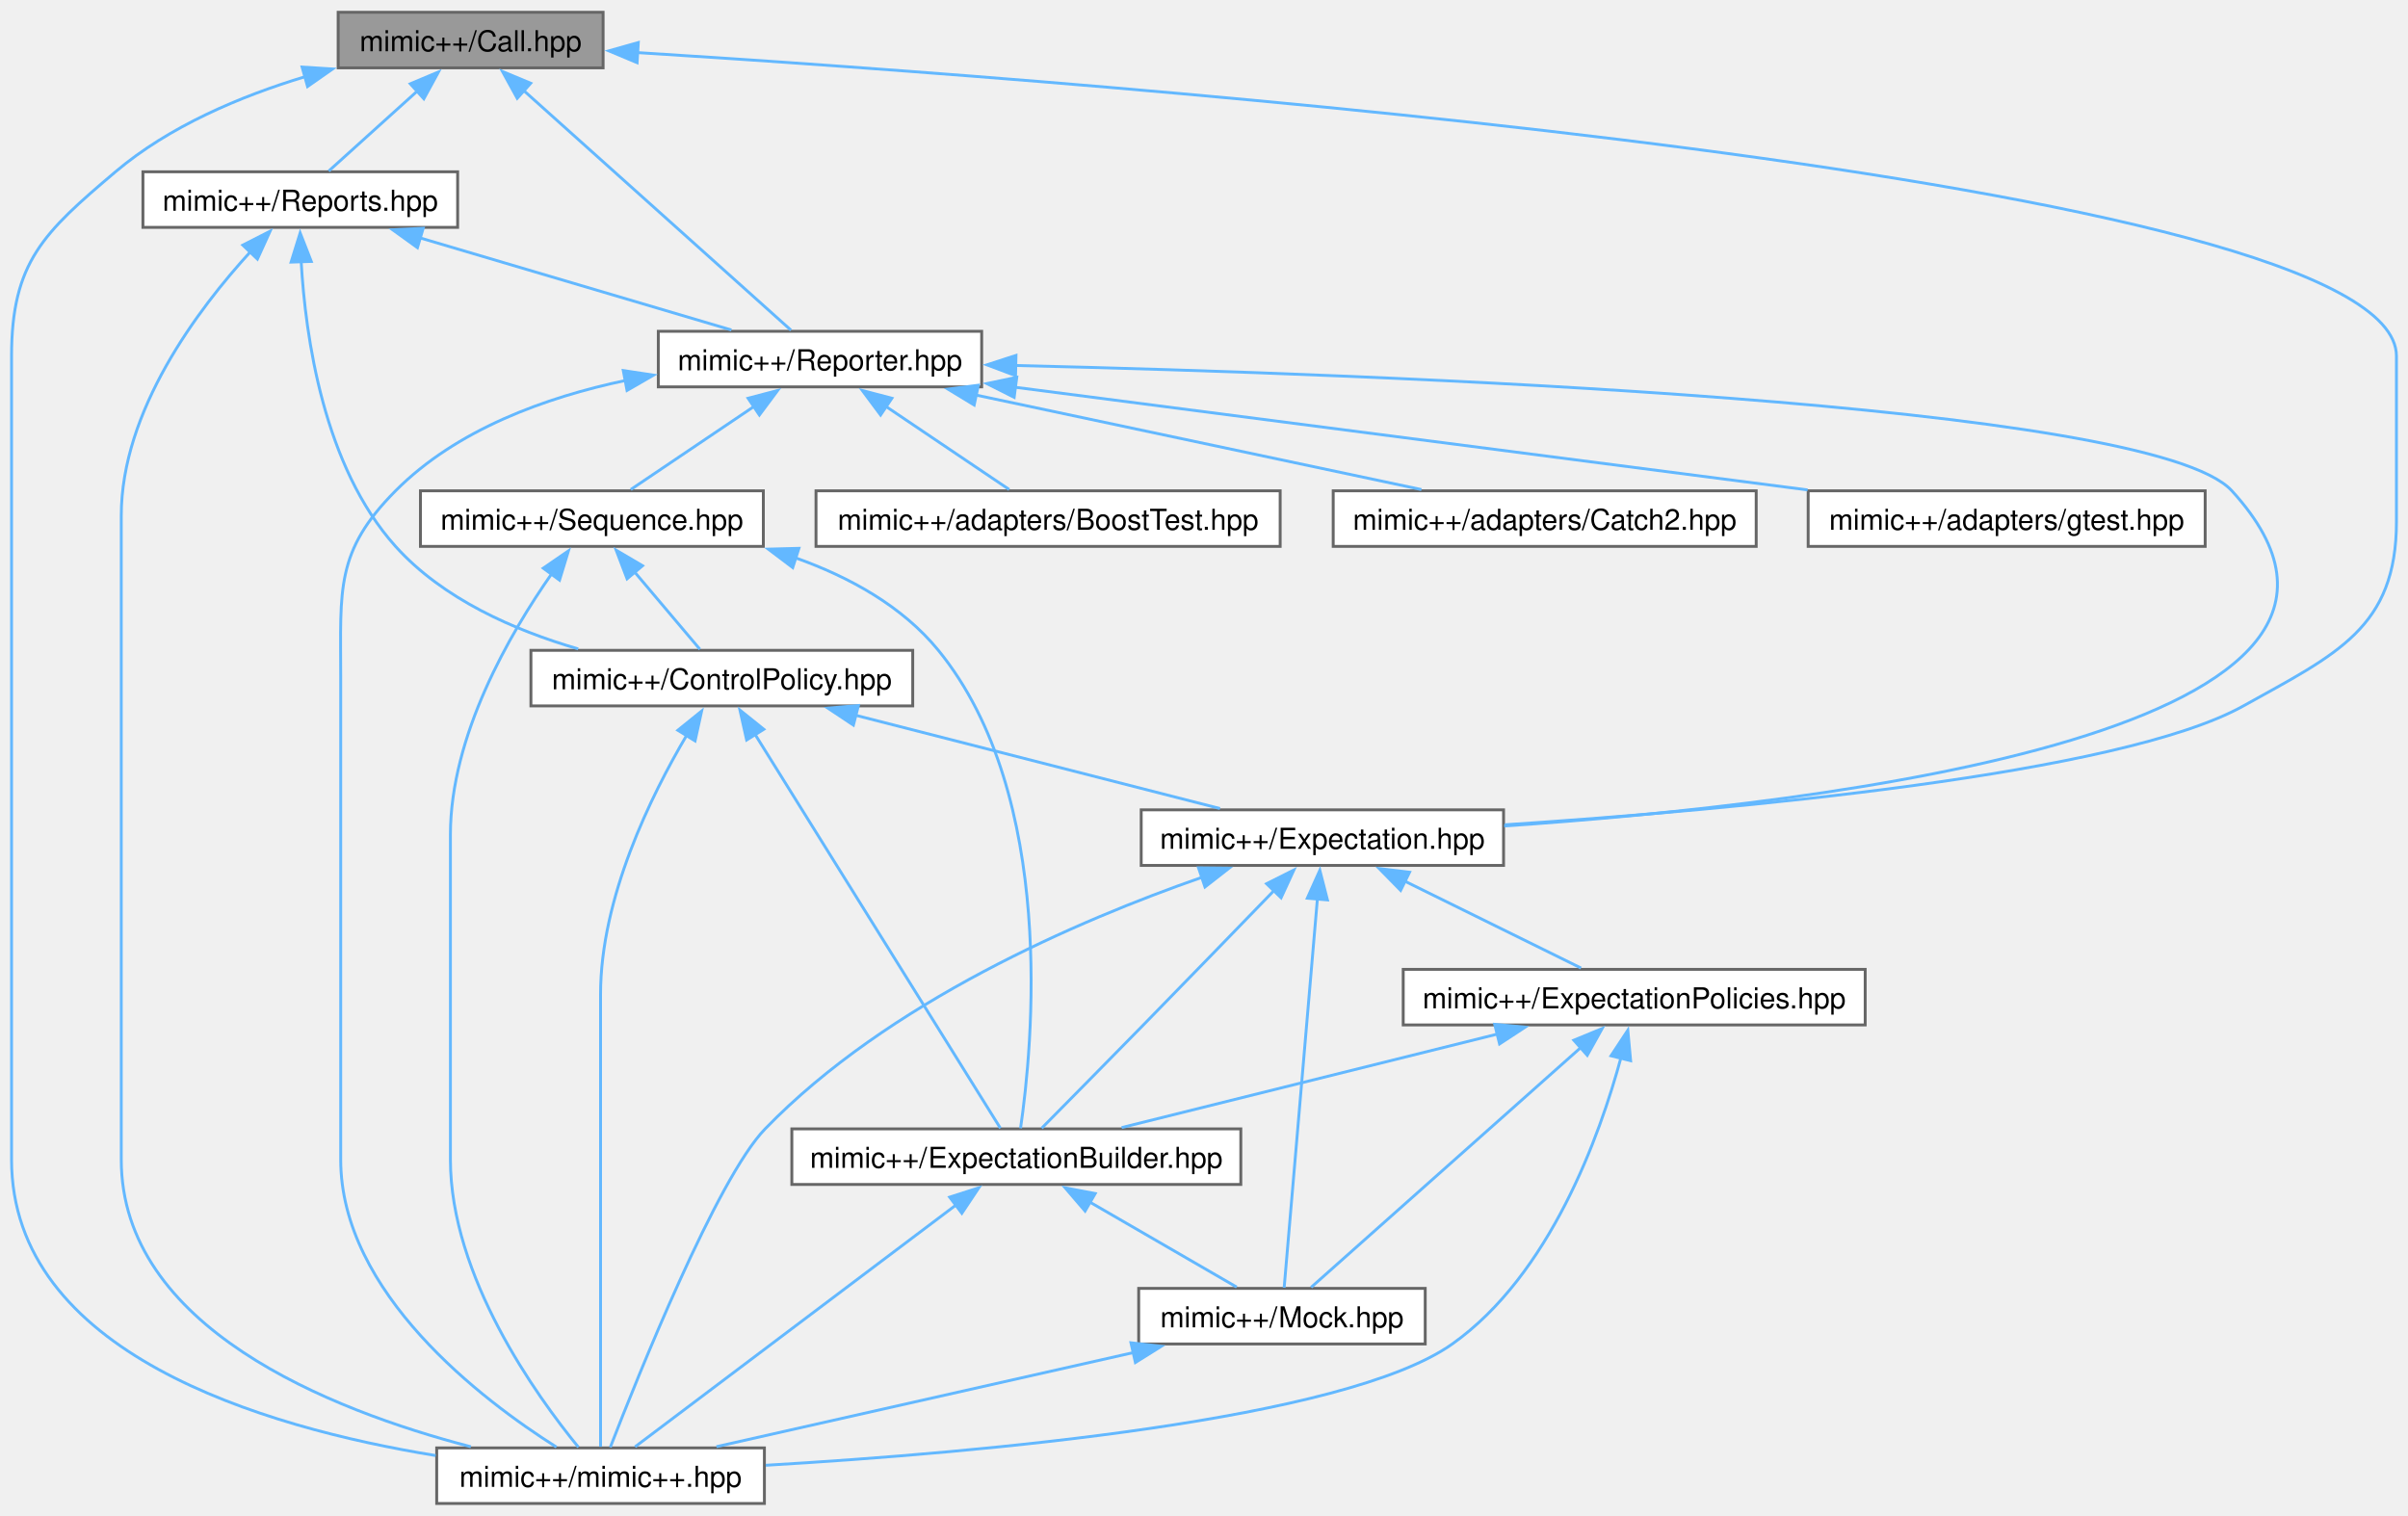
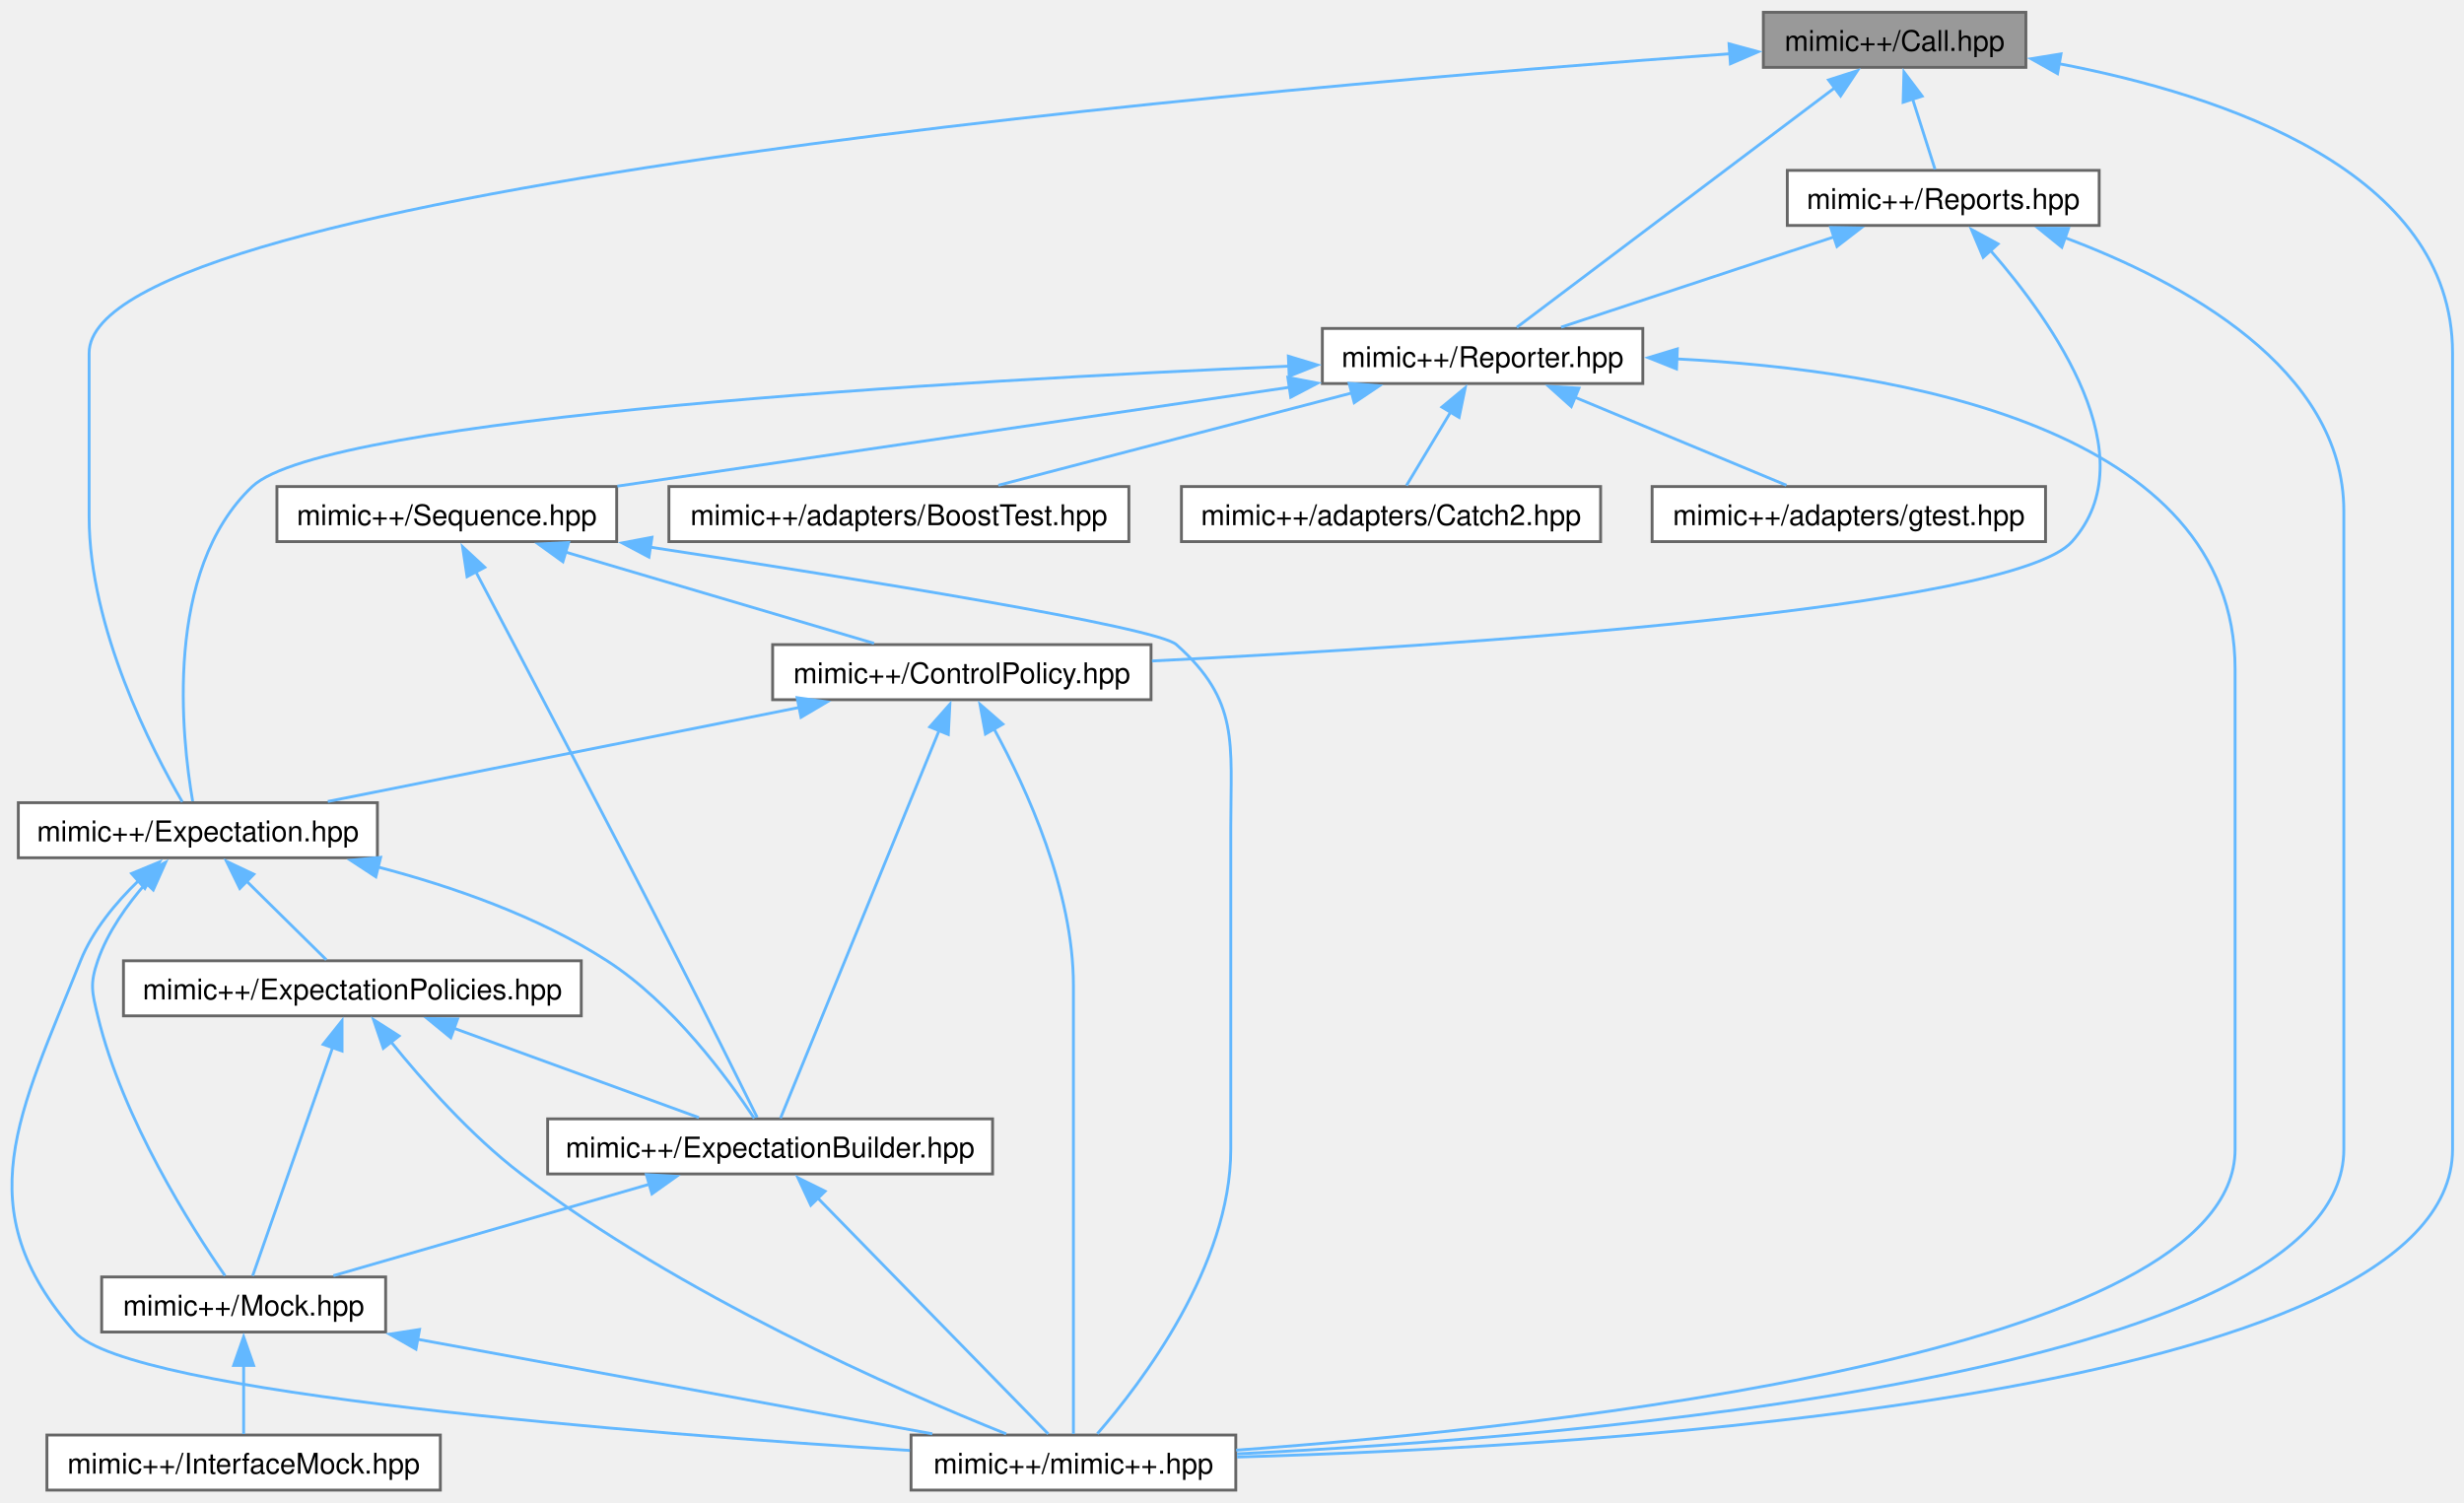
- <svg xmlns="http://www.w3.org/2000/svg" xmlns:xlink="http://www.w3.org/1999/xlink" width="834pt" height="525pt" viewBox="0.00 0.00 834.00 524.50">
+ <svg xmlns="http://www.w3.org/2000/svg" xmlns:xlink="http://www.w3.org/1999/xlink" width="861pt" height="525pt" viewBox="0.00 0.00 861.15 524.50">
  <g id="graph0" class="graph" transform="scale(1 1) rotate(0) translate(4 520.5)">
    <g id="Node000001" class="node">
      <g id="a_Node000001">
        <a xlink:title=" ">
-           <polygon fill="#999999" stroke="#666666" points="204.88,-516.5 113.12,-516.5 113.12,-497.25 204.88,-497.25 204.88,-516.5" />
-           <text text-anchor="middle" x="159" y="-503" font-family="Helvetica,sans-Serif" font-size="10.00">mimic++/Call.hpp</text>
+           <polygon fill="#999999" stroke="#666666" points="704.03,-516.5 612.28,-516.5 612.28,-497.25 704.03,-497.25 704.03,-516.5" />
+           <text text-anchor="middle" x="658.15" y="-503" font-family="Helvetica,sans-Serif" font-size="10.00">mimic++/Call.hpp</text>
        </a>
      </g>
    </g>
    <g id="Node000002" class="node">
      <g id="a_Node000002">
        <a xlink:href="../../d5/d8a/_expectation_8hpp.html" target="_top" xlink:title=" ">
-           <polygon fill="white" stroke="#666666" points="516.75,-240.25 391.25,-240.25 391.25,-221 516.75,-221 516.75,-240.25" />
-           <text text-anchor="middle" x="454" y="-226.75" font-family="Helvetica,sans-Serif" font-size="10.00">mimic++/Expectation.hpp</text>
+           <polygon fill="white" stroke="#666666" points="127.9,-240.25 2.4,-240.25 2.4,-221 127.9,-221 127.9,-240.25" />
+           <text text-anchor="middle" x="65.15" y="-226.75" font-family="Helvetica,sans-Serif" font-size="10.00">mimic++/Expectation.hpp</text>
        </a>
      </g>
    </g>
    <g id="edge1_Node000001_Node000002" class="edge">
      <g id="a_edge1_Node000001_Node000002">
        <a xlink:title=" ">
-           <path fill="none" stroke="#63b8ff" d="M216.52,-502.55C378.38,-492.43 826,-458.89 826,-397.38 826,-397.38 826,-397.38 826,-340.12 826,-303.24 805.22,-294.21 773,-276.25 730.32,-252.46 597.27,-240.35 517.11,-235.07" />
-           <polygon fill="#63b8ff" stroke="#63b8ff" points="216.65,-499.04 206.88,-503.14 217.08,-506.02 216.65,-499.04" />
-         </a>
-       </g>
-     </g>
-     <g id="Node000005" class="node">
-       <g id="a_Node000005">
+           <path fill="none" stroke="#63b8ff" d="M600.84,-502.02C445.35,-490.82 27.15,-455.29 27.15,-397.38 27.15,-397.38 27.15,-397.38 27.15,-340.12 27.15,-301.21 49.2,-258.62 59.71,-240.54" />
+           <polygon fill="#63b8ff" stroke="#63b8ff" points="600.28,-505.49 610.5,-502.71 600.77,-498.51 600.28,-505.49" />
+         </a>
+       </g>
+     </g>
+     <g id="Node000006" class="node">
+       <g id="a_Node000006">
        <a xlink:href="../../d0/db9/mimic_09_09_8hpp.html" target="_top" xlink:title=" ">
-           <polygon fill="white" stroke="#666666" points="260.75,-19.25 147.25,-19.25 147.25,0 260.75,0 260.75,-19.25" />
-           <text text-anchor="middle" x="204" y="-5.75" font-family="Helvetica,sans-Serif" font-size="10.00">mimic++/mimic++.hpp</text>
-         </a>
-       </g>
-     </g>
-     <g id="edge29_Node000001_Node000005" class="edge">
-       <g id="a_edge29_Node000001_Node000005">
-         <a xlink:title=" ">
-           <path fill="none" stroke="#63b8ff" d="M101.58,-494.16C79.24,-487.4 54.61,-477.01 36,-461.25 11.13,-440.19 0,-429.96 0,-397.38 0,-397.38 0,-397.38 0,-119.12 0,-52.23 86.55,-26.45 146.9,-16.6" />
-           <polygon fill="#63b8ff" stroke="#63b8ff" points="100.63,-497.52 111.2,-496.86 102.52,-490.79 100.63,-497.52" />
-         </a>
-       </g>
-     </g>
-     <g id="Node000007" class="node">
-       <g id="a_Node000007">
+           <polygon fill="white" stroke="#666666" points="427.9,-19.25 314.4,-19.25 314.4,0 427.9,0 427.9,-19.25" />
+           <text text-anchor="middle" x="371.15" y="-5.75" font-family="Helvetica,sans-Serif" font-size="10.00">mimic++/mimic++.hpp</text>
+         </a>
+       </g>
+     </g>
+     <g id="edge30_Node000001_Node000006" class="edge">
+       <g id="a_edge30_Node000001_Node000006">
+         <a xlink:title=" ">
+           <path fill="none" stroke="#63b8ff" d="M715.54,-498.54C773.06,-487.59 853.15,-460.94 853.15,-397.38 853.15,-397.38 853.15,-397.38 853.15,-119.12 853.15,-32.92 556.01,-15.2 428.34,-11.56" />
+           <polygon fill="#63b8ff" stroke="#63b8ff" points="715.09,-495.06 705.85,-500.26 716.31,-501.96 715.09,-495.06" />
+         </a>
+       </g>
+     </g>
+     <g id="Node000008" class="node">
+       <g id="a_Node000008">
        <a xlink:href="../../da/dd9/_reporter_8hpp.html" target="_top" xlink:title=" ">
-           <polygon fill="white" stroke="#666666" points="336,-406 224,-406 224,-386.75 336,-386.75 336,-406" />
-           <text text-anchor="middle" x="280" y="-392.5" font-family="Helvetica,sans-Serif" font-size="10.00">mimic++/Reporter.hpp</text>
-         </a>
-       </g>
-     </g>
-     <g id="edge12_Node000001_Node000007" class="edge">
-       <g id="a_edge12_Node000001_Node000007">
-         <a xlink:title=" ">
-           <path fill="none" stroke="#63b8ff" d="M177.44,-489.34C203.35,-466.11 249.64,-424.6 269.96,-406.38" />
-           <polygon fill="#63b8ff" stroke="#63b8ff" points="175.14,-486.7 170.03,-495.99 179.81,-491.92 175.14,-486.7" />
-         </a>
-       </g>
-     </g>
-     <g id="Node000013" class="node">
-       <g id="a_Node000013">
+           <polygon fill="white" stroke="#666666" points="570.15,-406 458.15,-406 458.15,-386.75 570.15,-386.75 570.15,-406" />
+           <text text-anchor="middle" x="514.15" y="-392.5" font-family="Helvetica,sans-Serif" font-size="10.00">mimic++/Reporter.hpp</text>
+         </a>
+       </g>
+     </g>
+     <g id="edge13_Node000001_Node000008" class="edge">
+       <g id="a_edge13_Node000001_Node000008">
+         <a xlink:title=" ">
+           <path fill="none" stroke="#63b8ff" d="M637.41,-490.25C606.83,-467.2 550.61,-424.84 526.1,-406.38" />
+           <polygon fill="#63b8ff" stroke="#63b8ff" points="635.07,-492.86 645.16,-496.09 639.28,-487.27 635.07,-492.86" />
+         </a>
+       </g>
+     </g>
+     <g id="Node000014" class="node">
+       <g id="a_Node000014">
        <a xlink:href="../../d0/d3b/_reports_8hpp.html" target="_top" xlink:title=" ">
-           <polygon fill="white" stroke="#666666" points="154.5,-461.25 45.5,-461.25 45.5,-442 154.5,-442 154.5,-461.25" />
-           <text text-anchor="middle" x="100" y="-447.75" font-family="Helvetica,sans-Serif" font-size="10.00">mimic++/Reports.hpp</text>
-         </a>
-       </g>
-     </g>
-     <g id="edge25_Node000001_Node000013" class="edge">
-       <g id="a_edge25_Node000001_Node000013">
-         <a xlink:title=" ">
-           <path fill="none" stroke="#63b8ff" d="M140.73,-489.39C130.54,-480.19 118.26,-469.1 109.86,-461.52" />
-           <polygon fill="#63b8ff" stroke="#63b8ff" points="138.1,-491.73 147.87,-495.83 142.79,-486.53 138.1,-491.73" />
+           <polygon fill="white" stroke="#666666" points="729.65,-461.25 620.65,-461.25 620.65,-442 729.65,-442 729.65,-461.25" />
+           <text text-anchor="middle" x="675.15" y="-447.75" font-family="Helvetica,sans-Serif" font-size="10.00">mimic++/Reports.hpp</text>
+         </a>
+       </g>
+     </g>
+     <g id="edge26_Node000001_Node000014" class="edge">
+       <g id="a_edge26_Node000001_Node000014">
+         <a xlink:title=" ">
+           <path fill="none" stroke="#63b8ff" d="M664.43,-486.21C667.12,-477.77 670.14,-468.33 672.28,-461.61" />
+           <polygon fill="#63b8ff" stroke="#63b8ff" points="661.13,-485.05 661.42,-495.64 667.79,-487.18 661.13,-485.05" />
        </a>
      </g>
    </g>
    <g id="Node000003" class="node">
      <g id="a_Node000003">
        <a xlink:href="../../d2/d4f/_expectation_builder_8hpp.html" target="_top" xlink:title=" ">
-           <polygon fill="white" stroke="#666666" points="425.75,-129.75 270.25,-129.75 270.25,-110.5 425.75,-110.5 425.75,-129.75" />
-           <text text-anchor="middle" x="348" y="-116.25" font-family="Helvetica,sans-Serif" font-size="10.00">mimic++/ExpectationBuilder.hpp</text>
+           <polygon fill="white" stroke="#666666" points="342.9,-129.75 187.4,-129.75 187.4,-110.5 342.9,-110.5 342.9,-129.75" />
+           <text text-anchor="middle" x="265.15" y="-116.25" font-family="Helvetica,sans-Serif" font-size="10.00">mimic++/ExpectationBuilder.hpp</text>
        </a>
      </g>
    </g>
    <g id="edge2_Node000002_Node000003" class="edge">
      <g id="a_edge2_Node000002_Node000003">
        <a xlink:title=" ">
-           <path fill="none" stroke="#63b8ff" d="M437.46,-212.51C424.99,-199.63 407.45,-181.55 392,-165.75 379.83,-153.31 365.68,-138.99 356.79,-129.99" />
-           <polygon fill="#63b8ff" stroke="#63b8ff" points="434.67,-214.66 444.14,-219.42 439.7,-209.8 434.67,-214.66" />
+           <path fill="none" stroke="#63b8ff" d="M127.99,-217.8C154.18,-210.96 184.05,-200.53 208.15,-185 231.14,-170.19 250.53,-143.67 259.62,-129.93" />
+           <polygon fill="#63b8ff" stroke="#63b8ff" points="127.35,-214.35 118.49,-220.16 129.03,-221.15 127.35,-214.35" />
        </a>
      </g>
    </g>
    <g id="Node000004" class="node">
      <g id="a_Node000004">
        <a xlink:href="../../d5/dc5/_mock_8hpp.html" target="_top" xlink:title=" ">
-           <polygon fill="white" stroke="#666666" points="489.62,-74.5 390.38,-74.5 390.38,-55.25 489.62,-55.25 489.62,-74.5" />
-           <text text-anchor="middle" x="440" y="-61" font-family="Helvetica,sans-Serif" font-size="10.00">mimic++/Mock.hpp</text>
-         </a>
-       </g>
-     </g>
-     <g id="edge10_Node000002_Node000004" class="edge">
-       <g id="a_edge10_Node000002_Node000004">
-         <a xlink:title=" ">
-           <path fill="none" stroke="#63b8ff" d="M452.28,-209.47C449.21,-173.61 442.93,-100.1 440.76,-74.72" />
-           <polygon fill="#63b8ff" stroke="#63b8ff" points="448.78,-209.65 453.12,-219.31 455.75,-209.05 448.78,-209.65" />
-         </a>
-       </g>
-     </g>
-     <g id="edge11_Node000002_Node000005" class="edge">
-       <g id="a_edge11_Node000002_Node000005">
-         <a xlink:title=" ">
-           <path fill="none" stroke="#63b8ff" d="M412.27,-216.87C369.54,-201.98 303.54,-173.64 261,-129.75 244.33,-112.55 216.89,-44.03 207.37,-19.46" />
-           <polygon fill="#63b8ff" stroke="#63b8ff" points="411.1,-220.17 421.7,-220.06 413.34,-213.54 411.1,-220.17" />
-         </a>
-       </g>
-     </g>
-     <g id="Node000006" class="node">
-       <g id="a_Node000006">
+           <polygon fill="white" stroke="#666666" points="130.78,-74.5 31.53,-74.5 31.53,-55.25 130.78,-55.25 130.78,-74.5" />
+           <text text-anchor="middle" x="81.15" y="-61" font-family="Helvetica,sans-Serif" font-size="10.00">mimic++/Mock.hpp</text>
+         </a>
+       </g>
+     </g>
+     <g id="edge11_Node000002_Node000004" class="edge">
+       <g id="a_edge11_Node000002_Node000004">
+         <a xlink:title=" ">
+           <path fill="none" stroke="#63b8ff" d="M47.08,-212.22C40.4,-204.57 33.63,-195.06 30.15,-185 27.36,-176.91 28.15,-174.07 30.15,-165.75 38.85,-129.6 62.96,-91.79 74.64,-74.93" />
+           <polygon fill="#63b8ff" stroke="#63b8ff" points="44.48,-214.56 53.89,-219.42 49.56,-209.75 44.48,-214.56" />
+         </a>
+       </g>
+     </g>
+     <g id="edge12_Node000002_Node000006" class="edge">
+       <g id="a_edge12_Node000002_Node000006">
+         <a xlink:title=" ">
+           <path fill="none" stroke="#63b8ff" d="M44.33,-212.91C36.47,-205.31 28.41,-195.65 24.15,-185 2.73,-131.45 -15.96,-98.54 22.15,-55.25 41.1,-33.73 219.97,-19.77 314,-13.86" />
+           <polygon fill="#63b8ff" stroke="#63b8ff" points="41.98,-215.5 51.77,-219.54 46.63,-210.27 41.98,-215.5" />
+         </a>
+       </g>
+     </g>
+     <g id="Node000007" class="node">
+       <g id="a_Node000007">
        <a xlink:href="../../d8/de5/_expectation_policies_8hpp.html" target="_top" xlink:title=" ">
-           <polygon fill="white" stroke="#666666" points="642,-185 482,-185 482,-165.75 642,-165.75 642,-185" />
-           <text text-anchor="middle" x="562" y="-171.5" font-family="Helvetica,sans-Serif" font-size="10.00">mimic++/ExpectationPolicies.hpp</text>
-         </a>
-       </g>
-     </g>
-     <g id="edge6_Node000002_Node000006" class="edge">
-       <g id="a_edge6_Node000002_Node000006">
-         <a xlink:title=" ">
-           <path fill="none" stroke="#63b8ff" d="M482.39,-215.62C501.75,-206.08 526.8,-193.73 543.59,-185.45" />
-           <polygon fill="#63b8ff" stroke="#63b8ff" points="481.1,-212.36 473.68,-219.92 484.2,-218.64 481.1,-212.36" />
+           <polygon fill="white" stroke="#666666" points="199.15,-185 39.15,-185 39.15,-165.75 199.15,-165.75 199.15,-185" />
+           <text text-anchor="middle" x="119.15" y="-171.5" font-family="Helvetica,sans-Serif" font-size="10.00">mimic++/ExpectationPolicies.hpp</text>
+         </a>
+       </g>
+     </g>
+     <g id="edge7_Node000002_Node000007" class="edge">
+       <g id="a_edge7_Node000002_Node000007">
+         <a xlink:title=" ">
+           <path fill="none" stroke="#63b8ff" d="M82.19,-212.82C91.42,-203.73 102.45,-192.85 110.04,-185.36" />
+           <polygon fill="#63b8ff" stroke="#63b8ff" points="79.81,-210.26 75.15,-219.77 84.72,-215.24 79.81,-210.26" />
        </a>
      </g>
    </g>
    <g id="edge3_Node000003_Node000004" class="edge">
      <g id="a_edge3_Node000003_Node000004">
        <a xlink:title=" ">
-           <path fill="none" stroke="#63b8ff" d="M373.11,-104.59C389.46,-95.13 410.28,-83.08 424.32,-74.95" />
-           <polygon fill="#63b8ff" stroke="#63b8ff" points="371.82,-101.29 364.92,-109.33 375.32,-107.35 371.82,-101.29" />
-         </a>
-       </g>
-     </g>
-     <g id="edge5_Node000003_Node000005" class="edge">
-       <g id="a_edge5_Node000003_Node000005">
-         <a xlink:title=" ">
-           <path fill="none" stroke="#63b8ff" d="M327.26,-103.5C296.67,-80.45 240.45,-38.09 215.95,-19.63" />
-           <polygon fill="#63b8ff" stroke="#63b8ff" points="324.91,-106.11 335.01,-109.34 329.13,-100.52 324.91,-106.11" />
+           <path fill="none" stroke="#63b8ff" d="M223.06,-106.94C189.4,-97.2 142.97,-83.77 112.52,-74.95" />
+           <polygon fill="#63b8ff" stroke="#63b8ff" points="221.91,-110.25 232.48,-109.67 223.85,-103.53 221.91,-110.25" />
+         </a>
+       </g>
+     </g>
+     <g id="edge6_Node000003_Node000006" class="edge">
+       <g id="a_edge6_Node000003_Node000006">
+         <a xlink:title=" ">
+           <path fill="none" stroke="#63b8ff" d="M281.61,-102.28C304.36,-78.99 344.63,-37.77 362.36,-19.63" />
+           <polygon fill="#63b8ff" stroke="#63b8ff" points="279.37,-99.56 274.88,-109.16 284.38,-104.46 279.37,-99.56" />
+         </a>
+       </g>
+     </g>
+     <g id="Node000005" class="node">
+       <g id="a_Node000005">
+         <a xlink:href="../../d9/dc3/_interface_mock_8hpp.html" target="_top" xlink:title=" ">
+           <polygon fill="white" stroke="#666666" points="149.9,-19.25 12.4,-19.25 12.4,0 149.9,0 149.9,-19.25" />
+           <text text-anchor="middle" x="81.15" y="-5.75" font-family="Helvetica,sans-Serif" font-size="10.00">mimic++/InterfaceMock.hpp</text>
        </a>
      </g>
    </g>
    <g id="edge4_Node000004_Node000005" class="edge">
      <g id="a_edge4_Node000004_Node000005">
        <a xlink:title=" ">
-           <path fill="none" stroke="#63b8ff" d="M388.52,-52.26C345.15,-42.47 283.96,-28.67 244.14,-19.68" />
-           <polygon fill="#63b8ff" stroke="#63b8ff" points="387.7,-55.66 398.22,-54.45 389.24,-48.83 387.7,-55.66" />
-         </a>
-       </g>
-     </g>
-     <g id="edge7_Node000006_Node000003" class="edge">
-       <g id="a_edge7_Node000006_Node000003">
-         <a xlink:title=" ">
-           <path fill="none" stroke="#63b8ff" d="M514.57,-162.57C475.31,-152.8 420.36,-139.13 384.48,-130.2" />
-           <polygon fill="#63b8ff" stroke="#63b8ff" points="513.68,-165.96 524.23,-164.98 515.37,-159.17 513.68,-165.96" />
-         </a>
-       </g>
-     </g>
-     <g id="edge8_Node000006_Node000004" class="edge">
-       <g id="a_edge8_Node000006_Node000004">
-         <a xlink:title=" ">
-           <path fill="none" stroke="#63b8ff" d="M543.75,-158.14C517.69,-134.97 470.7,-93.18 450.12,-74.88" />
-           <polygon fill="#63b8ff" stroke="#63b8ff" points="541.09,-160.46 550.89,-164.49 545.74,-155.23 541.09,-160.46" />
-         </a>
-       </g>
-     </g>
-     <g id="edge9_Node000006_Node000005" class="edge">
-       <g id="a_edge9_Node000006_Node000005">
-         <a xlink:title=" ">
-           <path fill="none" stroke="#63b8ff" d="M557.45,-154.55C550.11,-127.41 532.92,-79.32 499,-55.25 461.78,-28.83 335.98,-17.64 261.21,-13.23" />
-           <polygon fill="#63b8ff" stroke="#63b8ff" points="553.97,-155.06 559.79,-163.91 560.76,-153.36 553.97,-155.06" />
-         </a>
-       </g>
-     </g>
-     <g id="edge13_Node000007_Node000002" class="edge">
-       <g id="a_edge13_Node000007_Node000002">
-         <a xlink:title=" ">
-           <path fill="none" stroke="#63b8ff" d="M347.45,-394.16C474.96,-391.16 741.14,-381.27 769,-350.75 844.78,-267.74 629.09,-242.22 516.97,-234.66" />
-           <polygon fill="#63b8ff" stroke="#63b8ff" points="347.73,-390.65 337.81,-394.38 347.88,-397.65 347.73,-390.65" />
-         </a>
-       </g>
-     </g>
-     <g id="edge24_Node000007_Node000005" class="edge">
-       <g id="a_edge24_Node000007_Node000005">
-         <a xlink:title=" ">
-           <path fill="none" stroke="#63b8ff" d="M212.87,-389.02C184.9,-383.14 154.08,-371.95 133,-350.75 112.12,-329.75 114,-316.49 114,-286.88 114,-286.88 114,-286.88 114,-119.12 114,-72.87 163.06,-35.77 188.73,-19.53" />
-           <polygon fill="#63b8ff" stroke="#63b8ff" points="211.87,-392.4 222.35,-390.82 213.17,-385.52 211.87,-392.4" />
-         </a>
-       </g>
-     </g>
-     <g id="Node000008" class="node">
-       <g id="a_Node000008">
+           <path fill="none" stroke="#63b8ff" d="M81.15,-43.63C81.15,-35.34 81.15,-26.17 81.15,-19.61" />
+           <polygon fill="#63b8ff" stroke="#63b8ff" points="77.65,-43.57 81.15,-53.57 84.65,-43.57 77.65,-43.57" />
+         </a>
+       </g>
+     </g>
+     <g id="edge5_Node000004_Node000006" class="edge">
+       <g id="a_edge5_Node000004_Node000006">
+         <a xlink:title=" ">
+           <path fill="none" stroke="#63b8ff" d="M141.7,-52.76C195.14,-42.94 272.07,-28.82 321.83,-19.68" />
+           <polygon fill="#63b8ff" stroke="#63b8ff" points="141.37,-49.26 132.16,-54.51 142.63,-56.14 141.37,-49.26" />
+         </a>
+       </g>
+     </g>
+     <g id="edge8_Node000007_Node000003" class="edge">
+       <g id="a_edge8_Node000007_Node000003">
+         <a xlink:title=" ">
+           <path fill="none" stroke="#63b8ff" d="M154.66,-161.42C181.17,-151.75 216.73,-138.79 240.26,-130.2" />
+           <polygon fill="#63b8ff" stroke="#63b8ff" points="153.54,-158.11 145.34,-164.82 155.93,-164.68 153.54,-158.11" />
+         </a>
+       </g>
+     </g>
+     <g id="edge9_Node000007_Node000004" class="edge">
+       <g id="a_edge9_Node000007_Node000004">
+         <a xlink:title=" ">
+           <path fill="none" stroke="#63b8ff" d="M112.25,-154.68C103.96,-131.01 90.41,-92.3 84.3,-74.88" />
+           <polygon fill="#63b8ff" stroke="#63b8ff" points="108.93,-155.79 115.54,-164.07 115.54,-153.47 108.93,-155.79" />
+         </a>
+       </g>
+     </g>
+     <g id="edge10_Node000007_Node000006" class="edge">
+       <g id="a_edge10_Node000007_Node000006">
+         <a xlink:title=" ">
+           <path fill="none" stroke="#63b8ff" d="M132.66,-156.66C143.79,-142.88 160.57,-123.9 178.15,-110.5 233.66,-68.19 309.73,-34.87 347.66,-19.65" />
+           <polygon fill="#63b8ff" stroke="#63b8ff" points="129.97,-154.41 126.55,-164.43 135.48,-158.73 129.97,-154.41" />
+         </a>
+       </g>
+     </g>
+     <g id="edge14_Node000008_Node000002" class="edge">
+       <g id="a_edge14_Node000008_Node000002">
+         <a xlink:title=" ">
+           <path fill="none" stroke="#63b8ff" d="M446.52,-392.82C332.03,-387.84 109.91,-375.13 84.15,-350.75 53.13,-321.38 59.48,-263.17 63.34,-240.74" />
+           <polygon fill="#63b8ff" stroke="#63b8ff" points="446.27,-396.31 456.41,-393.24 446.56,-389.31 446.27,-396.31" />
+         </a>
+       </g>
+     </g>
+     <g id="edge25_Node000008_Node000006" class="edge">
+       <g id="a_edge25_Node000008_Node000006">
+         <a xlink:title=" ">
+           <path fill="none" stroke="#63b8ff" d="M581.76,-395.37C659.69,-391.39 777.15,-371.38 777.15,-286.88 777.15,-286.88 777.15,-286.88 777.15,-119.12 777.15,-47.72 539.77,-22.07 428.03,-13.96" />
+           <polygon fill="#63b8ff" stroke="#63b8ff" points="581.93,-391.86 572.08,-395.79 582.22,-398.86 581.93,-391.86" />
+         </a>
+       </g>
+     </g>
+     <g id="Node000009" class="node">
+       <g id="a_Node000009">
        <a xlink:href="../../d8/de4/_sequence_8hpp.html" target="_top" xlink:title=" ">
-           <polygon fill="white" stroke="#666666" points="260.38,-350.75 141.62,-350.75 141.62,-331.5 260.38,-331.5 260.38,-350.75" />
-           <text text-anchor="middle" x="201" y="-337.25" font-family="Helvetica,sans-Serif" font-size="10.00">mimic++/Sequence.hpp</text>
-         </a>
-       </g>
-     </g>
-     <g id="edge14_Node000007_Node000008" class="edge">
-       <g id="a_edge14_Node000007_Node000008">
-         <a xlink:title=" ">
-           <path fill="none" stroke="#63b8ff" d="M257.24,-380.03C243.39,-370.7 226.18,-359.1 214.47,-351.2" />
-           <polygon fill="#63b8ff" stroke="#63b8ff" points="255.1,-382.81 265.34,-385.5 259.01,-377 255.1,-382.81" />
+           <polygon fill="white" stroke="#666666" points="211.53,-350.75 92.78,-350.75 92.78,-331.5 211.53,-331.5 211.53,-350.75" />
+           <text text-anchor="middle" x="152.15" y="-337.25" font-family="Helvetica,sans-Serif" font-size="10.00">mimic++/Sequence.hpp</text>
+         </a>
+       </g>
+     </g>
+     <g id="edge15_Node000008_Node000009" class="edge">
+       <g id="a_edge15_Node000008_Node000009">
+         <a xlink:title=" ">
+           <path fill="none" stroke="#63b8ff" d="M446.64,-385.44C379.14,-375.51 276.33,-360.39 211.76,-350.89" />
+           <polygon fill="#63b8ff" stroke="#63b8ff" points="446.09,-388.9 456.49,-386.89 447.11,-381.97 446.09,-388.9" />
+         </a>
+       </g>
+     </g>
+     <g id="Node000011" class="node">
+       <g id="a_Node000011">
+         <a xlink:href="../../d9/d42/_boost_test_8hpp.html" target="_top" xlink:title=" ">
+           <polygon fill="white" stroke="#666666" points="390.53,-350.75 229.78,-350.75 229.78,-331.5 390.53,-331.5 390.53,-350.75" />
+           <text text-anchor="middle" x="310.15" y="-337.25" font-family="Helvetica,sans-Serif" font-size="10.00">mimic++/adapters/BoostTest.hpp</text>
+         </a>
+       </g>
+     </g>
+     <g id="edge22_Node000008_Node000011" class="edge">
+       <g id="a_edge22_Node000008_Node000011">
+         <a xlink:title=" ">
+           <path fill="none" stroke="#63b8ff" d="M468.45,-383.45C431.06,-373.69 378.98,-360.09 344.93,-351.2" />
+           <polygon fill="#63b8ff" stroke="#63b8ff" points="467.52,-386.82 478.08,-385.96 469.29,-380.05 467.52,-386.82" />
+         </a>
+       </g>
+     </g>
+     <g id="Node000012" class="node">
+       <g id="a_Node000012">
+         <a xlink:href="../../d3/d04/_catch2_8hpp.html" target="_top" xlink:title=" ">
+           <polygon fill="white" stroke="#666666" points="555.4,-350.75 408.9,-350.75 408.9,-331.5 555.4,-331.5 555.4,-350.75" />
+           <text text-anchor="middle" x="482.15" y="-337.25" font-family="Helvetica,sans-Serif" font-size="10.00">mimic++/adapters/Catch2.hpp</text>
+         </a>
+       </g>
+     </g>
+     <g id="edge23_Node000008_Node000012" class="edge">
+       <g id="a_edge23_Node000008_Node000012">
+         <a xlink:title=" ">
+           <path fill="none" stroke="#63b8ff" d="M503.03,-376.87C497.79,-368.14 491.77,-358.14 487.55,-351.11" />
+           <polygon fill="#63b8ff" stroke="#63b8ff" points="499.94,-378.52 508.09,-385.28 505.94,-374.91 499.94,-378.52" />
+         </a>
+       </g>
+     </g>
+     <g id="Node000013" class="node">
+       <g id="a_Node000013">
+         <a xlink:href="../../d5/db1/gtest_8hpp.html" target="_top" xlink:title=" ">
+           <polygon fill="white" stroke="#666666" points="710.9,-350.75 573.4,-350.75 573.4,-331.5 710.9,-331.5 710.9,-350.75" />
+           <text text-anchor="middle" x="642.15" y="-337.25" font-family="Helvetica,sans-Serif" font-size="10.00">mimic++/adapters/gtest.hpp</text>
+         </a>
+       </g>
+     </g>
+     <g id="edge24_Node000008_Node000013" class="edge">
+       <g id="a_edge24_Node000008_Node000013">
+         <a xlink:title=" ">
+           <path fill="none" stroke="#63b8ff" d="M546.22,-382.03C569.36,-372.41 599.98,-359.67 620.33,-351.2" />
+           <polygon fill="#63b8ff" stroke="#63b8ff" points="545.15,-378.69 537.26,-385.76 547.84,-385.15 545.15,-378.69" />
+         </a>
+       </g>
+     </g>
+     <g id="edge20_Node000009_Node000003" class="edge">
+       <g id="a_edge20_Node000009_Node000003">
+         <a xlink:title=" ">
+           <path fill="none" stroke="#63b8ff" d="M162.27,-321.01C177.7,-291.78 207.99,-234.19 233.15,-185 243.09,-165.57 254.49,-142.66 260.64,-130.25" />
+           <polygon fill="#63b8ff" stroke="#63b8ff" points="159.24,-319.25 157.66,-329.72 165.43,-322.52 159.24,-319.25" />
+         </a>
+       </g>
+     </g>
+     <g id="edge21_Node000009_Node000006" class="edge">
+       <g id="a_edge21_Node000009_Node000006">
+         <a xlink:title=" ">
+           <path fill="none" stroke="#63b8ff" d="M222.93,-329.61C295.96,-318.47 400.22,-301.67 407.15,-295.5 429.27,-275.8 426.15,-261.24 426.15,-231.62 426.15,-231.62 426.15,-231.62 426.15,-119.12 426.15,-78.37 394.89,-37.4 379.51,-19.7" />
+           <polygon fill="#63b8ff" stroke="#63b8ff" points="222.81,-326.09 213.44,-331.05 223.86,-333.01 222.81,-326.09" />
        </a>
      </g>
    </g>
    <g id="Node000010" class="node">
      <g id="a_Node000010">
-         <a xlink:href="../../d9/d42/_boost_test_8hpp.html" target="_top" xlink:title=" ">
-           <polygon fill="white" stroke="#666666" points="439.38,-350.75 278.62,-350.75 278.62,-331.5 439.38,-331.5 439.38,-350.75" />
-           <text text-anchor="middle" x="359" y="-337.25" font-family="Helvetica,sans-Serif" font-size="10.00">mimic++/adapters/BoostTest.hpp</text>
-         </a>
-       </g>
-     </g>
-     <g id="edge21_Node000007_Node000010" class="edge">
-       <g id="a_edge21_Node000007_Node000010">
-         <a xlink:title=" ">
-           <path fill="none" stroke="#63b8ff" d="M302.76,-380.03C316.61,-370.7 333.82,-359.1 345.53,-351.2" />
-           <polygon fill="#63b8ff" stroke="#63b8ff" points="300.99,-377 294.66,-385.5 304.9,-382.81 300.99,-377" />
-         </a>
-       </g>
-     </g>
-     <g id="Node000011" class="node">
-       <g id="a_Node000011">
-         <a xlink:href="../../d3/d04/_catch2_8hpp.html" target="_top" xlink:title=" ">
-           <polygon fill="white" stroke="#666666" points="604.25,-350.75 457.75,-350.75 457.75,-331.5 604.25,-331.5 604.25,-350.75" />
-           <text text-anchor="middle" x="531" y="-337.25" font-family="Helvetica,sans-Serif" font-size="10.00">mimic++/adapters/Catch2.hpp</text>
-         </a>
-       </g>
-     </g>
-     <g id="edge22_Node000007_Node000011" class="edge">
-       <g id="a_edge22_Node000007_Node000011">
-         <a xlink:title=" ">
-           <path fill="none" stroke="#63b8ff" d="M333.87,-383.95C380.05,-374.15 445.69,-360.22 488.31,-351.18" />
-           <polygon fill="#63b8ff" stroke="#63b8ff" points="333.4,-380.47 324.34,-385.97 334.85,-387.32 333.4,-380.47" />
-         </a>
-       </g>
-     </g>
-     <g id="Node000012" class="node">
-       <g id="a_Node000012">
-         <a xlink:href="../../d5/db1/gtest_8hpp.html" target="_top" xlink:title=" ">
-           <polygon fill="white" stroke="#666666" points="759.75,-350.75 622.25,-350.75 622.25,-331.5 759.75,-331.5 759.75,-350.75" />
-           <text text-anchor="middle" x="691" y="-337.25" font-family="Helvetica,sans-Serif" font-size="10.00">mimic++/adapters/gtest.hpp</text>
-         </a>
-       </g>
-     </g>
-     <g id="edge23_Node000007_Node000012" class="edge">
-       <g id="a_edge23_Node000007_Node000012">
-         <a xlink:title=" ">
-           <path fill="none" stroke="#63b8ff" d="M347.58,-386.62C423.38,-376.8 545.69,-360.95 622.05,-351.06" />
-           <polygon fill="#63b8ff" stroke="#63b8ff" points="347.25,-383.13 337.79,-387.89 348.15,-390.07 347.25,-383.13" />
-         </a>
-       </g>
-     </g>
-     <g id="edge19_Node000008_Node000003" class="edge">
-       <g id="a_edge19_Node000008_Node000003">
-         <a xlink:title=" ">
-           <path fill="none" stroke="#63b8ff" d="M271.59,-327.51C290.17,-320.9 308.49,-310.83 321,-295.5 362.24,-244.94 353.55,-157.8 349.46,-129.95" />
-           <polygon fill="#63b8ff" stroke="#63b8ff" points="270.56,-324.16 262.11,-330.55 272.7,-330.83 270.56,-324.16" />
-         </a>
-       </g>
-     </g>
-     <g id="edge20_Node000008_Node000005" class="edge">
-       <g id="a_edge20_Node000008_Node000005">
-         <a xlink:title=" ">
-           <path fill="none" stroke="#63b8ff" d="M187.08,-322.03C172.59,-301.35 152,-265.93 152,-231.62 152,-231.62 152,-231.62 152,-119.12 152,-78.6 181.86,-37.19 196.33,-19.5" />
-           <polygon fill="#63b8ff" stroke="#63b8ff" points="184.15,-323.95 192.88,-329.95 189.79,-319.81 184.15,-323.95" />
-         </a>
-       </g>
-     </g>
-     <g id="Node000009" class="node">
-       <g id="a_Node000009">
        <a xlink:href="../../d6/d17/_control_policy_8hpp.html" target="_top" xlink:title=" ">
-           <polygon fill="white" stroke="#666666" points="312.12,-295.5 179.88,-295.5 179.88,-276.25 312.12,-276.25 312.12,-295.5" />
-           <text text-anchor="middle" x="246" y="-282" font-family="Helvetica,sans-Serif" font-size="10.00">mimic++/ControlPolicy.hpp</text>
-         </a>
-       </g>
-     </g>
-     <g id="edge15_Node000008_Node000009" class="edge">
-       <g id="a_edge15_Node000008_Node000009">
-         <a xlink:title=" ">
-           <path fill="none" stroke="#63b8ff" d="M215.68,-322.76C223.26,-313.78 232.21,-303.2 238.41,-295.86" />
-           <polygon fill="#63b8ff" stroke="#63b8ff" points="213.19,-320.28 209.41,-330.18 218.54,-324.8 213.19,-320.28" />
-         </a>
-       </g>
-     </g>
-     <g id="edge16_Node000009_Node000002" class="edge">
-       <g id="a_edge16_Node000009_Node000002">
-         <a xlink:title=" ">
-           <path fill="none" stroke="#63b8ff" d="M292.1,-273.07C330.26,-263.3 383.67,-249.63 418.54,-240.7" />
-           <polygon fill="#63b8ff" stroke="#63b8ff" points="291.57,-269.6 282.75,-275.47 293.31,-276.38 291.57,-269.6" />
-         </a>
-       </g>
-     </g>
-     <g id="edge17_Node000009_Node000003" class="edge">
-       <g id="a_edge17_Node000009_Node000003">
-         <a xlink:title=" ">
-           <path fill="none" stroke="#63b8ff" d="M257.4,-266.57C279.28,-231.45 326.4,-155.8 342.49,-129.97" />
-           <polygon fill="#63b8ff" stroke="#63b8ff" points="254.6,-264.45 252.28,-274.79 260.54,-268.15 254.6,-264.45" />
-         </a>
-       </g>
-     </g>
-     <g id="edge18_Node000009_Node000005" class="edge">
-       <g id="a_edge18_Node000009_Node000005">
-         <a xlink:title=" ">
-           <path fill="none" stroke="#63b8ff" d="M233.9,-266.2C221.49,-245.23 204,-209.74 204,-176.38 204,-176.38 204,-176.38 204,-119.12 204,-82.2 204,-38.22 204,-19.63" />
-           <polygon fill="#63b8ff" stroke="#63b8ff" points="230.77,-267.81 239.01,-274.47 236.73,-264.13 230.77,-267.81" />
-         </a>
-       </g>
-     </g>
-     <g id="edge28_Node000013_Node000005" class="edge">
-       <g id="a_edge28_Node000013_Node000005">
-         <a xlink:title=" ">
-           <path fill="none" stroke="#63b8ff" d="M82.85,-433.67C64.5,-413.64 38,-378.44 38,-342.12 38,-342.12 38,-342.12 38,-119.12 38,-61.11 109.92,-32.46 159.08,-19.65" />
-           <polygon fill="#63b8ff" stroke="#63b8ff" points="80.1,-435.85 89.54,-440.66 85.15,-431.01 80.1,-435.85" />
-         </a>
-       </g>
-     </g>
-     <g id="edge27_Node000013_Node000007" class="edge">
-       <g id="a_edge27_Node000013_Node000007">
-         <a xlink:title=" ">
-           <path fill="none" stroke="#63b8ff" d="M141.18,-438.44C174.1,-428.7 219.53,-415.27 249.32,-406.45" />
-           <polygon fill="#63b8ff" stroke="#63b8ff" points="140.58,-434.97 131.99,-441.16 142.57,-441.68 140.58,-434.97" />
-         </a>
-       </g>
-     </g>
-     <g id="edge26_Node000013_Node000009" class="edge">
-       <g id="a_edge26_Node000013_Node000009">
-         <a xlink:title=" ">
-           <path fill="none" stroke="#63b8ff" d="M100.31,-430.18C101.78,-404.14 108.08,-359.21 133,-331.5 149.36,-313.31 174.1,-302.44 196.26,-295.99" />
-           <polygon fill="#63b8ff" stroke="#63b8ff" points="96.82,-429.96 99.96,-440.07 103.81,-430.2 96.82,-429.96" />
+           <polygon fill="white" stroke="#666666" points="398.28,-295.5 266.03,-295.5 266.03,-276.25 398.28,-276.25 398.28,-295.5" />
+           <text text-anchor="middle" x="332.15" y="-282" font-family="Helvetica,sans-Serif" font-size="10.00">mimic++/ControlPolicy.hpp</text>
+         </a>
+       </g>
+     </g>
+     <g id="edge16_Node000009_Node000010" class="edge">
+       <g id="a_edge16_Node000009_Node000010">
+         <a xlink:title=" ">
+           <path fill="none" stroke="#63b8ff" d="M193.33,-327.94C226.26,-318.2 271.68,-304.77 301.47,-295.95" />
+           <polygon fill="#63b8ff" stroke="#63b8ff" points="192.73,-324.47 184.14,-330.66 194.72,-331.18 192.73,-324.47" />
+         </a>
+       </g>
+     </g>
+     <g id="edge17_Node000010_Node000002" class="edge">
+       <g id="a_edge17_Node000010_Node000002">
+         <a xlink:title=" ">
+           <path fill="none" stroke="#63b8ff" d="M275.47,-273.57C226.32,-263.77 156.09,-249.76 110.56,-240.68" />
+           <polygon fill="#63b8ff" stroke="#63b8ff" points="274.58,-276.96 285.07,-275.49 275.95,-270.1 274.58,-276.96" />
+         </a>
+       </g>
+     </g>
+     <g id="edge18_Node000010_Node000003" class="edge">
+       <g id="a_edge18_Node000010_Node000003">
+         <a xlink:title=" ">
+           <path fill="none" stroke="#63b8ff" d="M324.29,-265.66C309.76,-230.15 279.25,-155.57 268.77,-129.97" />
+           <polygon fill="#63b8ff" stroke="#63b8ff" points="320.95,-266.74 327.98,-274.67 327.43,-264.09 320.95,-266.74" />
+         </a>
+       </g>
+     </g>
+     <g id="edge19_Node000010_Node000006" class="edge">
+       <g id="a_edge19_Node000010_Node000006">
+         <a xlink:title=" ">
+           <path fill="none" stroke="#63b8ff" d="M343.37,-266.12C354.89,-245.05 371.15,-209.46 371.15,-176.38 371.15,-176.38 371.15,-176.38 371.15,-119.12 371.15,-82.2 371.15,-38.22 371.15,-19.63" />
+           <polygon fill="#63b8ff" stroke="#63b8ff" points="340.41,-264.25 338.49,-274.66 346.49,-267.72 340.41,-264.25" />
+         </a>
+       </g>
+     </g>
+     <g id="edge29_Node000014_Node000006" class="edge">
+       <g id="a_edge29_Node000014_Node000006">
+         <a xlink:title=" ">
+           <path fill="none" stroke="#63b8ff" d="M717.55,-437.77C758.76,-422.34 815.15,-392.09 815.15,-342.12 815.15,-342.12 815.15,-342.12 815.15,-119.12 815.15,-40.37 548.21,-18.51 428.29,-12.67" />
+           <polygon fill="#63b8ff" stroke="#63b8ff" points="716.59,-434.39 708.35,-441.05 718.94,-440.99 716.59,-434.39" />
+         </a>
+       </g>
+     </g>
+     <g id="edge28_Node000014_Node000008" class="edge">
+       <g id="a_edge28_Node000014_Node000008">
+         <a xlink:title=" ">
+           <path fill="none" stroke="#63b8ff" d="M637.16,-438.06C607.81,-428.35 567.9,-415.15 541.6,-406.45" />
+           <polygon fill="#63b8ff" stroke="#63b8ff" points="635.81,-441.3 646.4,-441.12 638.01,-434.65 635.81,-441.3" />
+         </a>
+       </g>
+     </g>
+     <g id="edge27_Node000014_Node000010" class="edge">
+       <g id="a_edge27_Node000014_Node000010">
+         <a xlink:title=" ">
+           <path fill="none" stroke="#63b8ff" d="M691.7,-433.22C713.63,-408.03 746.63,-361.2 720.15,-331.5 699.17,-307.97 503.85,-295.07 398.61,-289.78" />
+           <polygon fill="#63b8ff" stroke="#63b8ff" points="689.12,-430.85 685,-440.61 694.31,-435.55 689.12,-430.85" />
        </a>
      </g>
    </g>
  </g>
</svg>
